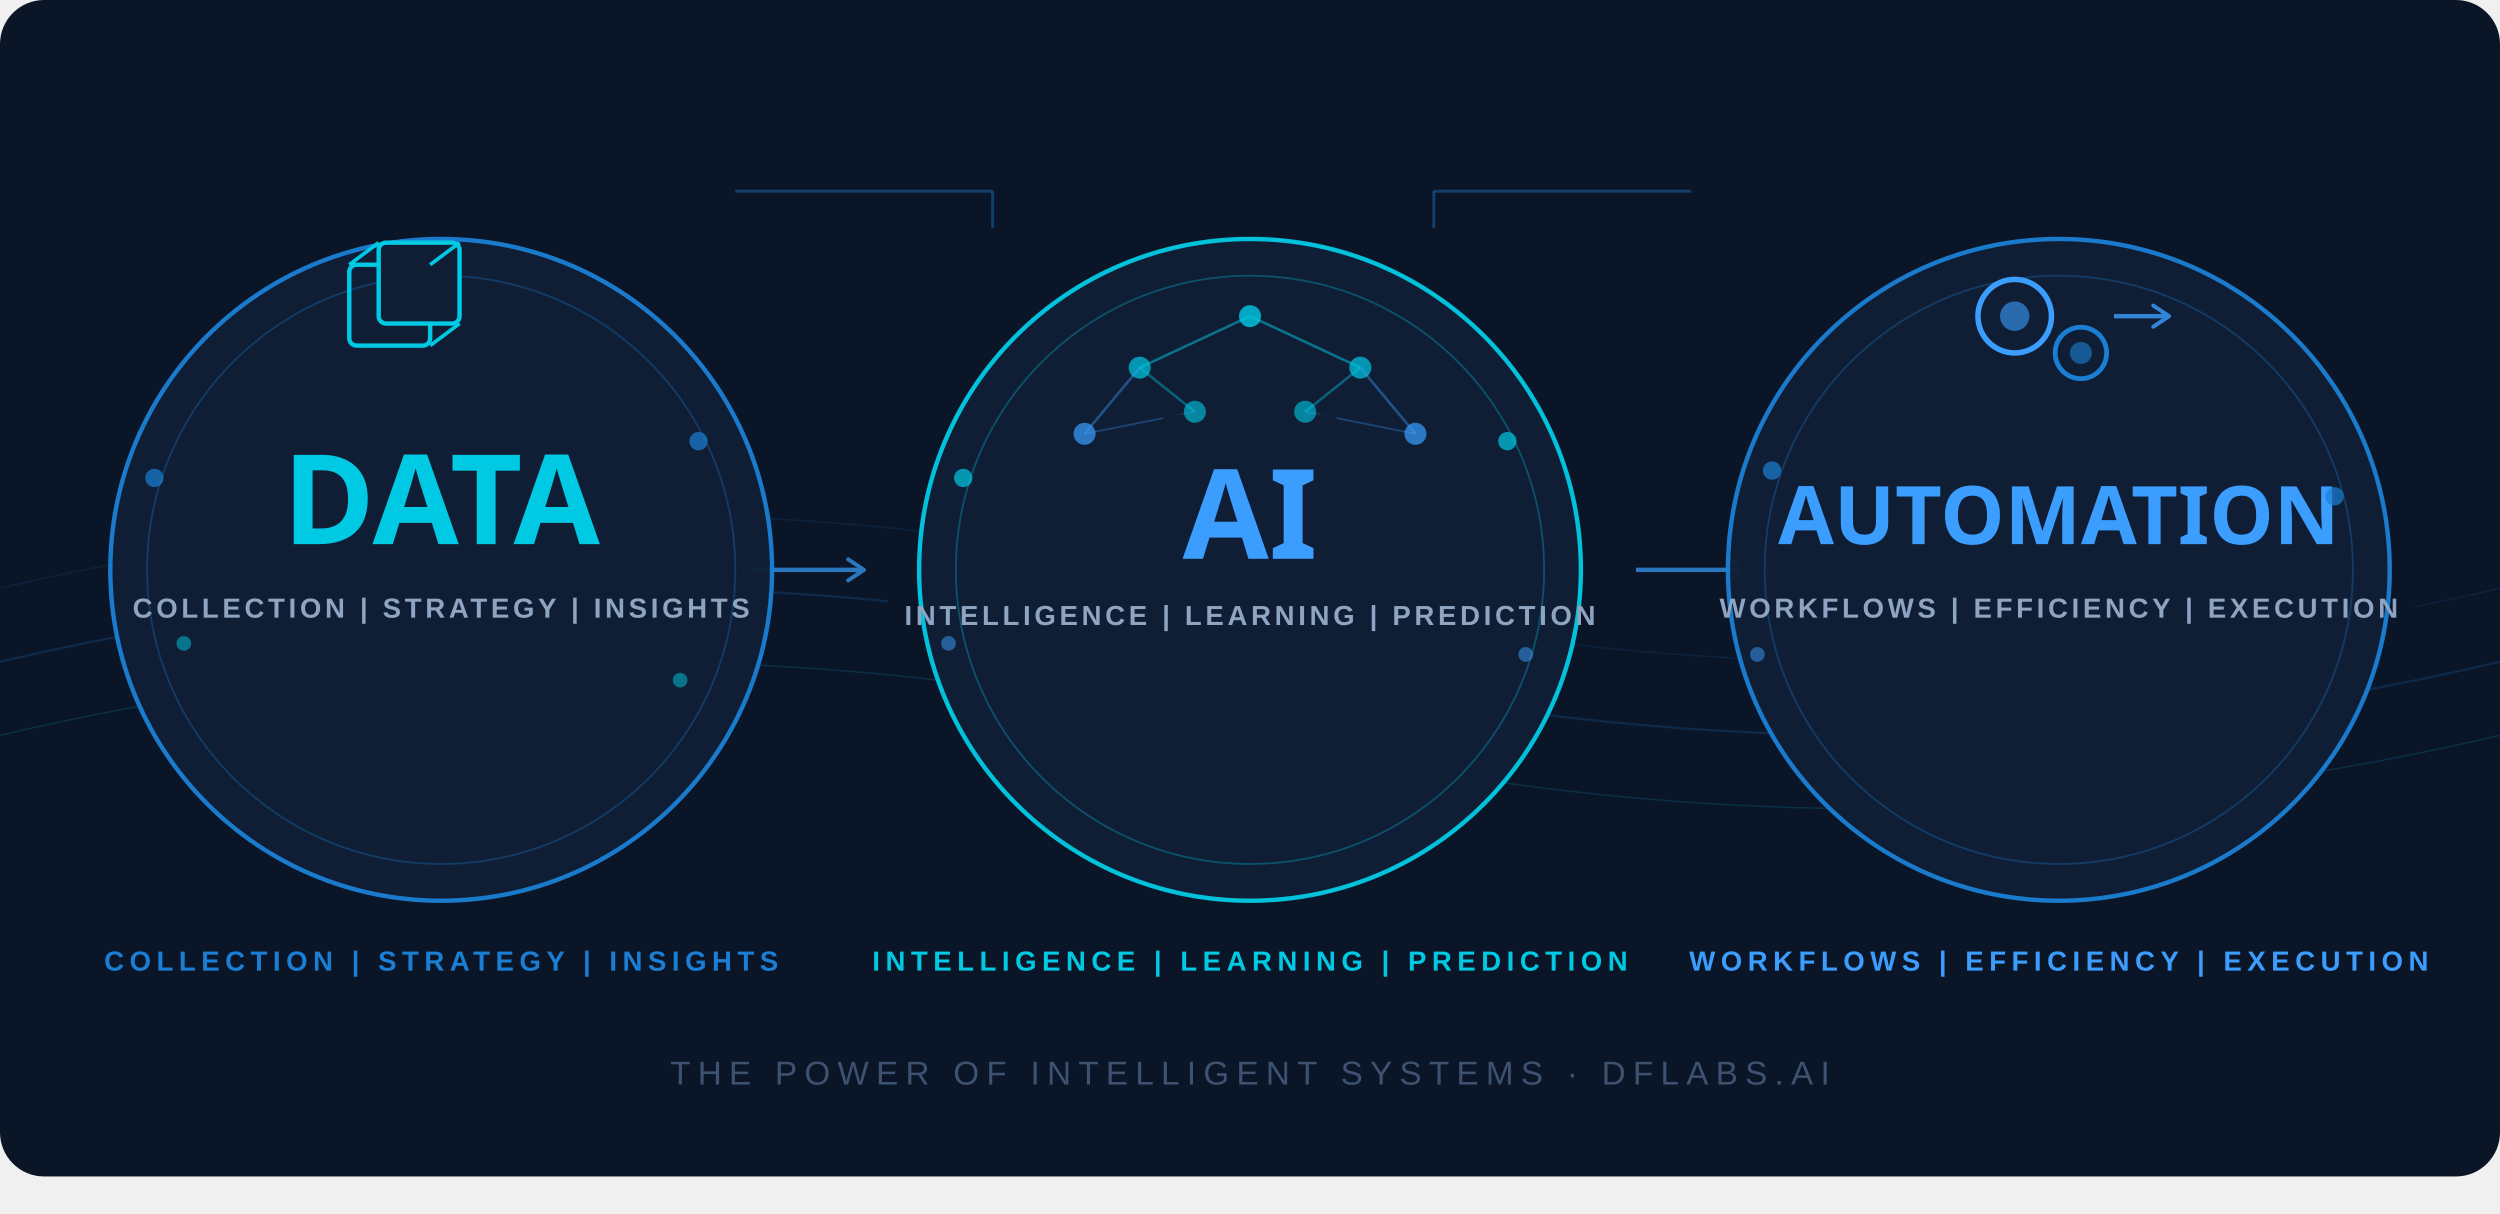
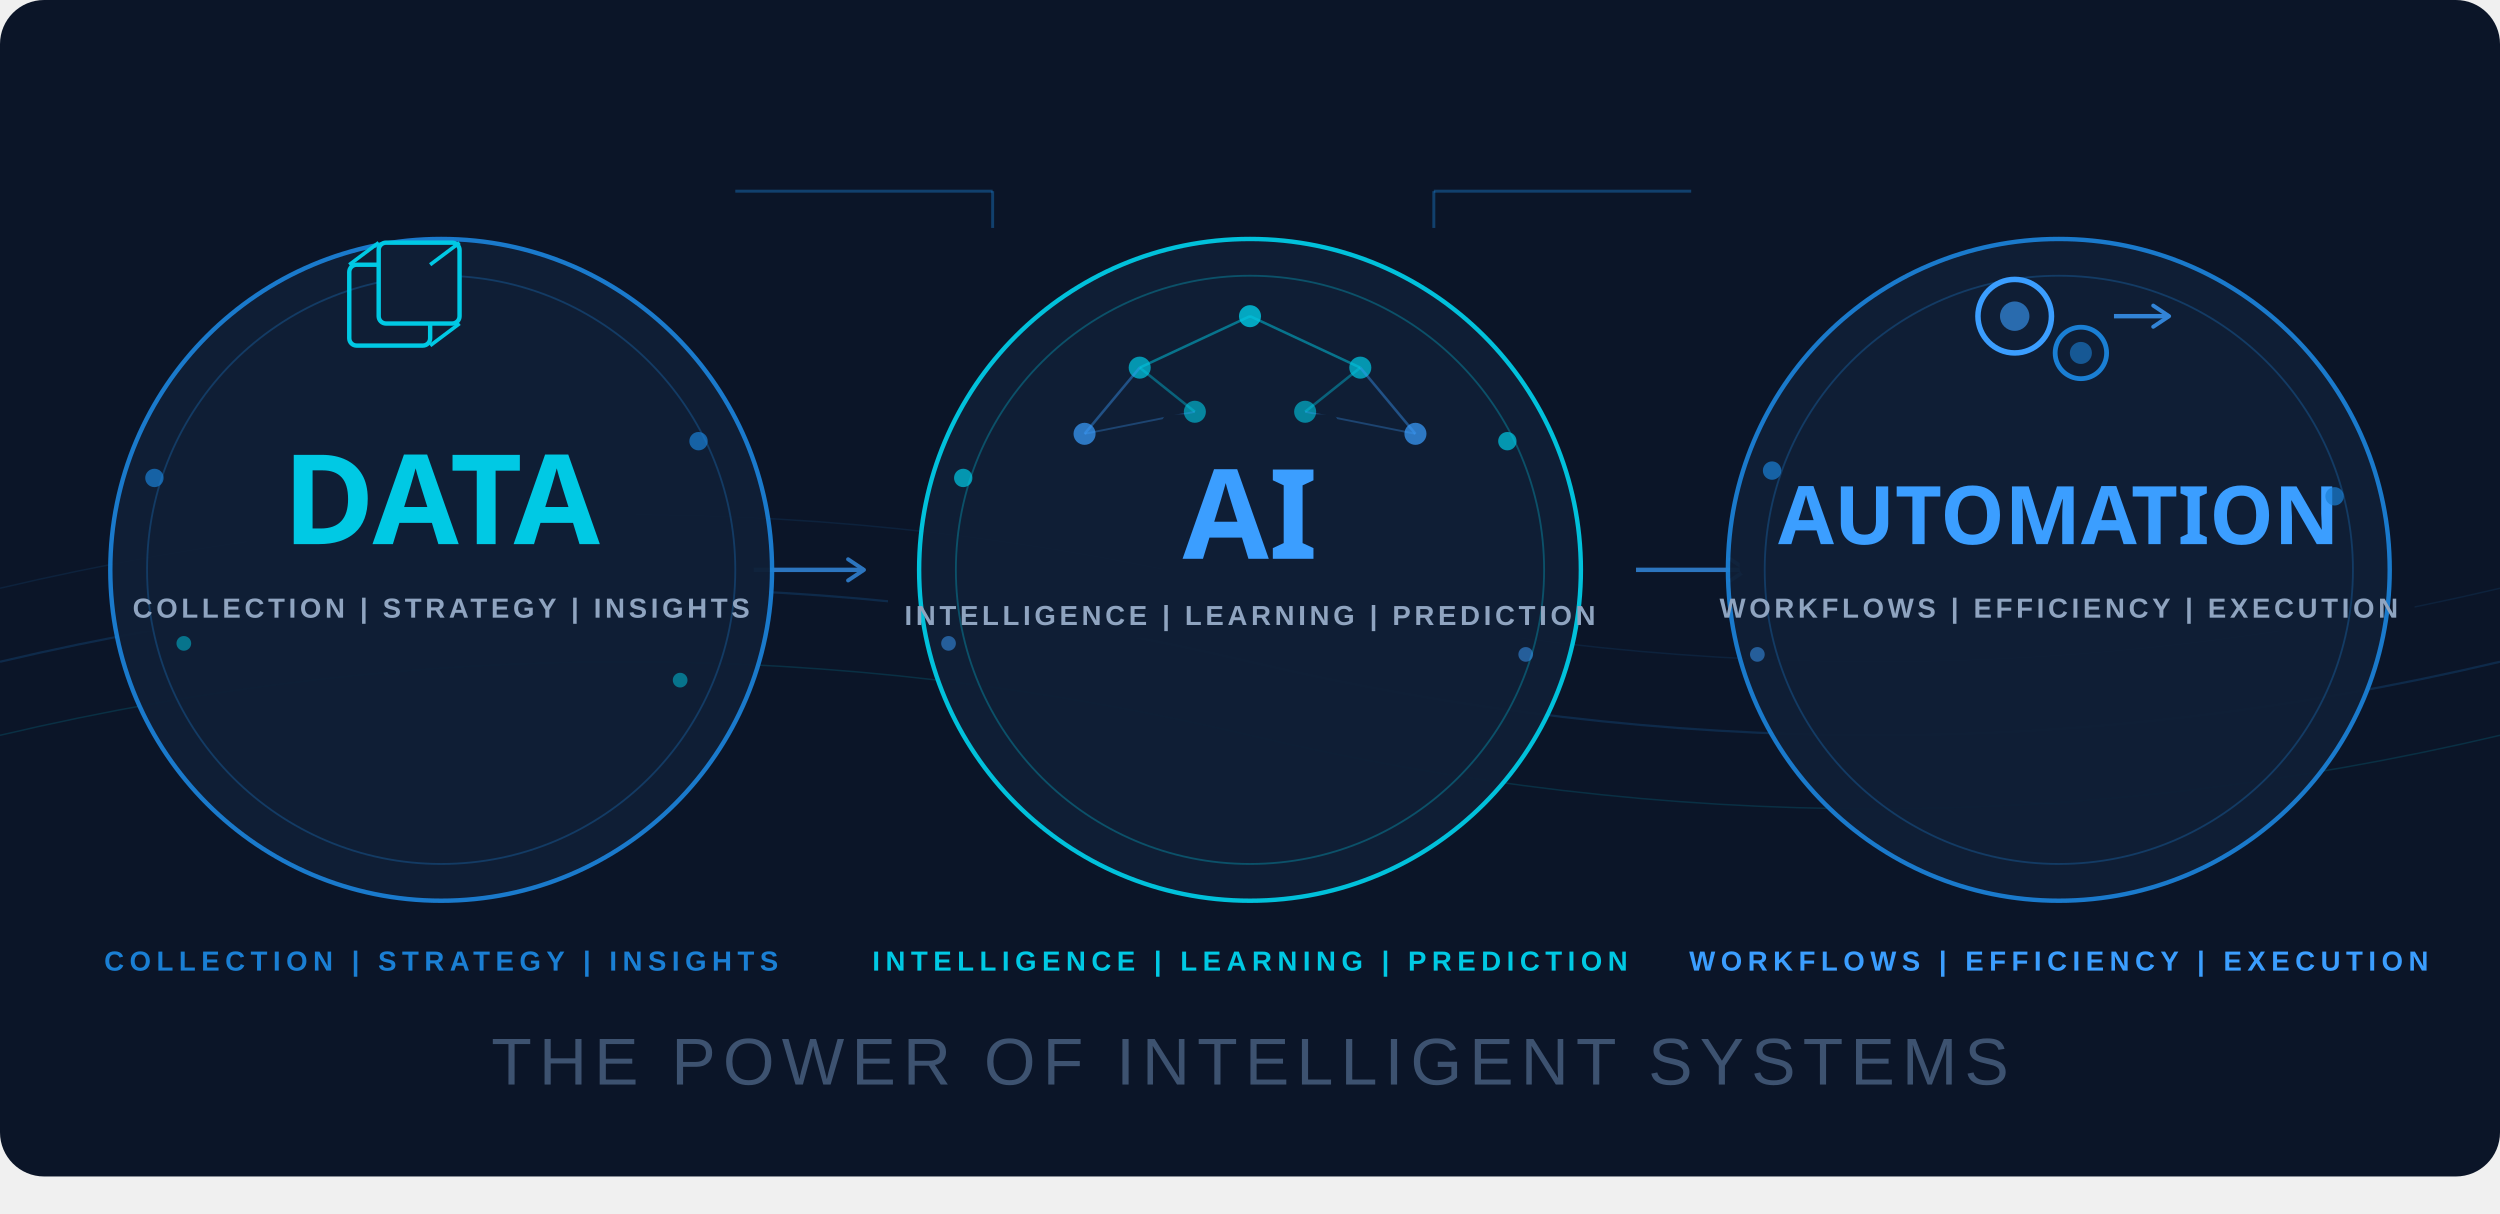
<svg xmlns="http://www.w3.org/2000/svg" width="100%" viewBox="0 0 680 330">
  <defs>
    <marker id="arrow" viewBox="0 0 10 10" refX="8" refY="5" markerWidth="6" markerHeight="6" orient="auto-start-reverse">
      <path d="M2 1L8 5L2 9" fill="none" stroke="context-stroke" stroke-width="1.5" stroke-linecap="round" stroke-linejoin="round" />
    </marker>
    <mask id="imagine-text-gaps-jwpvow" maskUnits="userSpaceOnUse">
      <rect x="0" y="0" width="680" height="330" fill="white" />
      <rect x="67.113" y="108.694" width="105.854" height="51.695" fill="black" rx="2" />
      <rect x="31.585" y="159.389" width="176.829" height="12.189" fill="black" rx="2" />
      <rect x="316.163" y="112.694" width="47.675" height="51.695" fill="black" rx="2" />
      <rect x="241.532" y="161.389" width="196.936" height="12.189" fill="black" rx="2" />
      <rect x="473.205" y="121.916" width="173.59" height="34.695" fill="black" rx="2" />
      <rect x="463.229" y="159.389" width="193.542" height="12.189" fill="black" rx="2" />
      <rect x="23.587" y="255.389" width="192.826" height="12.189" fill="black" rx="2" />
      <rect x="232.534" y="255.389" width="214.933" height="12.189" fill="black" rx="2" />
      <rect x="454.729" y="255.389" width="210.542" height="12.189" fill="black" rx="2" />
      <rect x="177.364" y="284.972" width="325.272" height="13.917" fill="black" rx="2" />
    </mask>
  </defs>
  <rect width="680" height="320" fill="#0b1528" rx="12" style="fill:rgb(11, 21, 40);stroke:none;color:rgb(0, 0, 0);stroke-width:1px;stroke-linecap:butt;stroke-linejoin:miter;opacity:1;font-family:&quot;Anthropic Sans&quot;, -apple-system, &quot;system-ui&quot;, &quot;Segoe UI&quot;, sans-serif;font-size:16px;font-weight:400;text-anchor:start;dominant-baseline:auto" />
  <path d="M0,180 Q170,140 340,180 Q510,220 680,180" fill="none" stroke="#1a7fd4" stroke-width="0.6" opacity="0.2" mask="url(#imagine-text-gaps-jwpvow)" style="fill:none;stroke:rgb(26, 127, 212);color:rgb(0, 0, 0);stroke-width:0.6px;stroke-linecap:butt;stroke-linejoin:miter;opacity:0.2;font-family:&quot;Anthropic Sans&quot;, -apple-system, &quot;system-ui&quot;, &quot;Segoe UI&quot;, sans-serif;font-size:16px;font-weight:400;text-anchor:start;dominant-baseline:auto" />
  <path d="M0,200 Q170,160 340,200 Q510,240 680,200" fill="none" stroke="#00c9e4" stroke-width="0.4" opacity="0.15" style="fill:none;stroke:rgb(0, 201, 228);color:rgb(0, 0, 0);stroke-width:0.4px;stroke-linecap:butt;stroke-linejoin:miter;opacity:0.15;font-family:&quot;Anthropic Sans&quot;, -apple-system, &quot;system-ui&quot;, &quot;Segoe UI&quot;, sans-serif;font-size:16px;font-weight:400;text-anchor:start;dominant-baseline:auto" />
  <path d="M0,160 Q170,120 340,160 Q510,200 680,160" fill="none" stroke="#1a7fd4" stroke-width="0.4" opacity="0.12" mask="url(#imagine-text-gaps-jwpvow)" style="fill:none;stroke:rgb(26, 127, 212);color:rgb(0, 0, 0);stroke-width:0.4px;stroke-linecap:butt;stroke-linejoin:miter;opacity:0.12;font-family:&quot;Anthropic Sans&quot;, -apple-system, &quot;system-ui&quot;, &quot;Segoe UI&quot;, sans-serif;font-size:16px;font-weight:400;text-anchor:start;dominant-baseline:auto" />
  <line x1="200" y1="52" x2="270" y2="52" stroke="#1a7fd4" stroke-width="0.8" opacity="0.4" style="fill:rgb(0, 0, 0);stroke:rgb(26, 127, 212);color:rgb(0, 0, 0);stroke-width:0.8px;stroke-linecap:butt;stroke-linejoin:miter;opacity:0.4;font-family:&quot;Anthropic Sans&quot;, -apple-system, &quot;system-ui&quot;, &quot;Segoe UI&quot;, sans-serif;font-size:16px;font-weight:400;text-anchor:start;dominant-baseline:auto" />
  <line x1="270" y1="52" x2="270" y2="62" stroke="#1a7fd4" stroke-width="0.8" opacity="0.4" style="fill:rgb(0, 0, 0);stroke:rgb(26, 127, 212);color:rgb(0, 0, 0);stroke-width:0.8px;stroke-linecap:butt;stroke-linejoin:miter;opacity:0.4;font-family:&quot;Anthropic Sans&quot;, -apple-system, &quot;system-ui&quot;, &quot;Segoe UI&quot;, sans-serif;font-size:16px;font-weight:400;text-anchor:start;dominant-baseline:auto" />
  <line x1="390" y1="52" x2="460" y2="52" stroke="#1a7fd4" stroke-width="0.8" opacity="0.4" style="fill:rgb(0, 0, 0);stroke:rgb(26, 127, 212);color:rgb(0, 0, 0);stroke-width:0.8px;stroke-linecap:butt;stroke-linejoin:miter;opacity:0.4;font-family:&quot;Anthropic Sans&quot;, -apple-system, &quot;system-ui&quot;, &quot;Segoe UI&quot;, sans-serif;font-size:16px;font-weight:400;text-anchor:start;dominant-baseline:auto" />
  <line x1="390" y1="52" x2="390" y2="62" stroke="#1a7fd4" stroke-width="0.8" opacity="0.4" style="fill:rgb(0, 0, 0);stroke:rgb(26, 127, 212);color:rgb(0, 0, 0);stroke-width:0.8px;stroke-linecap:butt;stroke-linejoin:miter;opacity:0.4;font-family:&quot;Anthropic Sans&quot;, -apple-system, &quot;system-ui&quot;, &quot;Segoe UI&quot;, sans-serif;font-size:16px;font-weight:400;text-anchor:start;dominant-baseline:auto" />
  <line x1="205" y1="155" x2="235" y2="155" stroke="#3b9eff" stroke-width="1.2" marker-end="url(#arrow)" opacity="0.7" style="fill:rgb(0, 0, 0);stroke:rgb(59, 158, 255);color:rgb(0, 0, 0);stroke-width:1.2px;stroke-linecap:butt;stroke-linejoin:miter;opacity:0.7;font-family:&quot;Anthropic Sans&quot;, -apple-system, &quot;system-ui&quot;, &quot;Segoe UI&quot;, sans-serif;font-size:16px;font-weight:400;text-anchor:start;dominant-baseline:auto" />
  <line x1="445" y1="155" x2="475" y2="155" stroke="#3b9eff" stroke-width="1.2" marker-end="url(#arrow)" opacity="0.7" mask="url(#imagine-text-gaps-jwpvow)" style="fill:rgb(0, 0, 0);stroke:rgb(59, 158, 255);color:rgb(0, 0, 0);stroke-width:1.2px;stroke-linecap:butt;stroke-linejoin:miter;opacity:0.7;font-family:&quot;Anthropic Sans&quot;, -apple-system, &quot;system-ui&quot;, &quot;Segoe UI&quot;, sans-serif;font-size:16px;font-weight:400;text-anchor:start;dominant-baseline:auto" />
  <circle cx="120" cy="155" r="90" fill="#0f1e35" stroke="#1a7fd4" stroke-width="1.2" opacity="0.95" style="fill:rgb(15, 30, 53);stroke:rgb(26, 127, 212);color:rgb(0, 0, 0);stroke-width:1.2px;stroke-linecap:butt;stroke-linejoin:miter;opacity:0.95;font-family:&quot;Anthropic Sans&quot;, -apple-system, &quot;system-ui&quot;, &quot;Segoe UI&quot;, sans-serif;font-size:16px;font-weight:400;text-anchor:start;dominant-baseline:auto" />
  <circle cx="120" cy="155" r="80" fill="none" stroke="#1a7fd4" stroke-width="0.5" opacity="0.3" style="fill:none;stroke:rgb(26, 127, 212);color:rgb(0, 0, 0);stroke-width:0.5px;stroke-linecap:butt;stroke-linejoin:miter;opacity:0.3;font-family:&quot;Anthropic Sans&quot;, -apple-system, &quot;system-ui&quot;, &quot;Segoe UI&quot;, sans-serif;font-size:16px;font-weight:400;text-anchor:start;dominant-baseline:auto" />
  <rect x="95" y="72" width="22" height="22" fill="none" stroke="#00c9e4" stroke-width="1.2" rx="2" style="fill:none;stroke:rgb(0, 201, 228);color:rgb(0, 0, 0);stroke-width:1.2px;stroke-linecap:butt;stroke-linejoin:miter;opacity:1;font-family:&quot;Anthropic Sans&quot;, -apple-system, &quot;system-ui&quot;, &quot;Segoe UI&quot;, sans-serif;font-size:16px;font-weight:400;text-anchor:start;dominant-baseline:auto" />
  <rect x="103" y="66" width="22" height="22" fill="#0f1e35" stroke="#00c9e4" stroke-width="1.2" rx="2" style="fill:rgb(15, 30, 53);stroke:rgb(0, 201, 228);color:rgb(0, 0, 0);stroke-width:1.2px;stroke-linecap:butt;stroke-linejoin:miter;opacity:1;font-family:&quot;Anthropic Sans&quot;, -apple-system, &quot;system-ui&quot;, &quot;Segoe UI&quot;, sans-serif;font-size:16px;font-weight:400;text-anchor:start;dominant-baseline:auto" />
  <line x1="95" y1="72" x2="103" y2="66" stroke="#00c9e4" stroke-width="1" style="fill:rgb(0, 0, 0);stroke:rgb(0, 201, 228);color:rgb(0, 0, 0);stroke-width:1px;stroke-linecap:butt;stroke-linejoin:miter;opacity:1;font-family:&quot;Anthropic Sans&quot;, -apple-system, &quot;system-ui&quot;, &quot;Segoe UI&quot;, sans-serif;font-size:16px;font-weight:400;text-anchor:start;dominant-baseline:auto" />
  <line x1="117" y1="72" x2="125" y2="66" stroke="#00c9e4" stroke-width="1" style="fill:rgb(0, 0, 0);stroke:rgb(0, 201, 228);color:rgb(0, 0, 0);stroke-width:1px;stroke-linecap:butt;stroke-linejoin:miter;opacity:1;font-family:&quot;Anthropic Sans&quot;, -apple-system, &quot;system-ui&quot;, &quot;Segoe UI&quot;, sans-serif;font-size:16px;font-weight:400;text-anchor:start;dominant-baseline:auto" />
  <line x1="117" y1="94" x2="125" y2="88" stroke="#00c9e4" stroke-width="1" style="fill:rgb(0, 0, 0);stroke:rgb(0, 201, 228);color:rgb(0, 0, 0);stroke-width:1px;stroke-linecap:butt;stroke-linejoin:miter;opacity:1;font-family:&quot;Anthropic Sans&quot;, -apple-system, &quot;system-ui&quot;, &quot;Segoe UI&quot;, sans-serif;font-size:16px;font-weight:400;text-anchor:start;dominant-baseline:auto" />
  <text x="120" y="148" text-anchor="middle" font-family="Arial Black, sans-serif" font-size="34" font-weight="900" fill="#00c9e4" style="fill:rgb(0, 201, 228);stroke:none;color:rgb(0, 0, 0);stroke-width:1px;stroke-linecap:butt;stroke-linejoin:miter;opacity:1;font-family:&quot;Arial Black&quot;, sans-serif;font-size:34px;font-weight:900;text-anchor:middle;dominant-baseline:auto">DATA</text>
  <text x="120" y="168" text-anchor="middle" font-family="Arial, sans-serif" font-size="7.5" font-weight="700" fill="#8fa4c0" letter-spacing="1" style="fill:rgb(143, 164, 192);stroke:none;color:rgb(0, 0, 0);stroke-width:1px;stroke-linecap:butt;stroke-linejoin:miter;opacity:1;font-family:Arial, sans-serif;font-size:7.5px;font-weight:700;text-anchor:middle;dominant-baseline:auto">COLLECTION | STRATEGY | INSIGHTS</text>
  <circle cx="42" cy="130" r="2.5" fill="#1a7fd4" opacity="0.7" style="fill:rgb(26, 127, 212);stroke:none;color:rgb(0, 0, 0);stroke-width:1px;stroke-linecap:butt;stroke-linejoin:miter;opacity:0.7;font-family:&quot;Anthropic Sans&quot;, -apple-system, &quot;system-ui&quot;, &quot;Segoe UI&quot;, sans-serif;font-size:16px;font-weight:400;text-anchor:start;dominant-baseline:auto" />
  <circle cx="50" cy="175" r="2" fill="#00c9e4" opacity="0.5" style="fill:rgb(0, 201, 228);stroke:none;color:rgb(0, 0, 0);stroke-width:1px;stroke-linecap:butt;stroke-linejoin:miter;opacity:0.5;font-family:&quot;Anthropic Sans&quot;, -apple-system, &quot;system-ui&quot;, &quot;Segoe UI&quot;, sans-serif;font-size:16px;font-weight:400;text-anchor:start;dominant-baseline:auto" />
  <circle cx="190" cy="120" r="2.5" fill="#1a7fd4" opacity="0.7" style="fill:rgb(26, 127, 212);stroke:none;color:rgb(0, 0, 0);stroke-width:1px;stroke-linecap:butt;stroke-linejoin:miter;opacity:0.7;font-family:&quot;Anthropic Sans&quot;, -apple-system, &quot;system-ui&quot;, &quot;Segoe UI&quot;, sans-serif;font-size:16px;font-weight:400;text-anchor:start;dominant-baseline:auto" />
  <circle cx="185" cy="185" r="2" fill="#00c9e4" opacity="0.5" style="fill:rgb(0, 201, 228);stroke:none;color:rgb(0, 0, 0);stroke-width:1px;stroke-linecap:butt;stroke-linejoin:miter;opacity:0.5;font-family:&quot;Anthropic Sans&quot;, -apple-system, &quot;system-ui&quot;, &quot;Segoe UI&quot;, sans-serif;font-size:16px;font-weight:400;text-anchor:start;dominant-baseline:auto" />
  <circle cx="340" cy="155" r="90" fill="#0f1e35" stroke="#00c9e4" stroke-width="1.2" opacity="0.95" style="fill:rgb(15, 30, 53);stroke:rgb(0, 201, 228);color:rgb(0, 0, 0);stroke-width:1.2px;stroke-linecap:butt;stroke-linejoin:miter;opacity:0.95;font-family:&quot;Anthropic Sans&quot;, -apple-system, &quot;system-ui&quot;, &quot;Segoe UI&quot;, sans-serif;font-size:16px;font-weight:400;text-anchor:start;dominant-baseline:auto" />
  <circle cx="340" cy="155" r="80" fill="none" stroke="#00c9e4" stroke-width="0.5" opacity="0.3" style="fill:none;stroke:rgb(0, 201, 228);color:rgb(0, 0, 0);stroke-width:0.5px;stroke-linecap:butt;stroke-linejoin:miter;opacity:0.3;font-family:&quot;Anthropic Sans&quot;, -apple-system, &quot;system-ui&quot;, &quot;Segoe UI&quot;, sans-serif;font-size:16px;font-weight:400;text-anchor:start;dominant-baseline:auto" />
  <circle cx="340" cy="86" r="3" fill="#00c9e4" opacity="0.8" style="fill:rgb(0, 201, 228);stroke:none;color:rgb(0, 0, 0);stroke-width:1px;stroke-linecap:butt;stroke-linejoin:miter;opacity:0.8;font-family:&quot;Anthropic Sans&quot;, -apple-system, &quot;system-ui&quot;, &quot;Segoe UI&quot;, sans-serif;font-size:16px;font-weight:400;text-anchor:start;dominant-baseline:auto" />
  <circle cx="310" cy="100" r="3" fill="#00c9e4" opacity="0.7" style="fill:rgb(0, 201, 228);stroke:none;color:rgb(0, 0, 0);stroke-width:1px;stroke-linecap:butt;stroke-linejoin:miter;opacity:0.7;font-family:&quot;Anthropic Sans&quot;, -apple-system, &quot;system-ui&quot;, &quot;Segoe UI&quot;, sans-serif;font-size:16px;font-weight:400;text-anchor:start;dominant-baseline:auto" />
  <circle cx="370" cy="100" r="3" fill="#00c9e4" opacity="0.7" style="fill:rgb(0, 201, 228);stroke:none;color:rgb(0, 0, 0);stroke-width:1px;stroke-linecap:butt;stroke-linejoin:miter;opacity:0.7;font-family:&quot;Anthropic Sans&quot;, -apple-system, &quot;system-ui&quot;, &quot;Segoe UI&quot;, sans-serif;font-size:16px;font-weight:400;text-anchor:start;dominant-baseline:auto" />
  <circle cx="295" cy="118" r="3" fill="#3b9eff" opacity="0.7" style="fill:rgb(59, 158, 255);stroke:none;color:rgb(0, 0, 0);stroke-width:1px;stroke-linecap:butt;stroke-linejoin:miter;opacity:0.7;font-family:&quot;Anthropic Sans&quot;, -apple-system, &quot;system-ui&quot;, &quot;Segoe UI&quot;, sans-serif;font-size:16px;font-weight:400;text-anchor:start;dominant-baseline:auto" />
  <circle cx="385" cy="118" r="3" fill="#3b9eff" opacity="0.7" style="fill:rgb(59, 158, 255);stroke:none;color:rgb(0, 0, 0);stroke-width:1px;stroke-linecap:butt;stroke-linejoin:miter;opacity:0.7;font-family:&quot;Anthropic Sans&quot;, -apple-system, &quot;system-ui&quot;, &quot;Segoe UI&quot;, sans-serif;font-size:16px;font-weight:400;text-anchor:start;dominant-baseline:auto" />
  <circle cx="325" cy="112" r="3" fill="#00c9e4" opacity="0.6" style="fill:rgb(0, 201, 228);stroke:none;color:rgb(0, 0, 0);stroke-width:1px;stroke-linecap:butt;stroke-linejoin:miter;opacity:0.6;font-family:&quot;Anthropic Sans&quot;, -apple-system, &quot;system-ui&quot;, &quot;Segoe UI&quot;, sans-serif;font-size:16px;font-weight:400;text-anchor:start;dominant-baseline:auto" />
  <circle cx="355" cy="112" r="3" fill="#00c9e4" opacity="0.6" style="fill:rgb(0, 201, 228);stroke:none;color:rgb(0, 0, 0);stroke-width:1px;stroke-linecap:butt;stroke-linejoin:miter;opacity:0.6;font-family:&quot;Anthropic Sans&quot;, -apple-system, &quot;system-ui&quot;, &quot;Segoe UI&quot;, sans-serif;font-size:16px;font-weight:400;text-anchor:start;dominant-baseline:auto" />
  <line x1="340" y1="86" x2="310" y2="100" stroke="#00c9e4" stroke-width="0.7" opacity="0.5" style="fill:rgb(0, 0, 0);stroke:rgb(0, 201, 228);color:rgb(0, 0, 0);stroke-width:0.7px;stroke-linecap:butt;stroke-linejoin:miter;opacity:0.5;font-family:&quot;Anthropic Sans&quot;, -apple-system, &quot;system-ui&quot;, &quot;Segoe UI&quot;, sans-serif;font-size:16px;font-weight:400;text-anchor:start;dominant-baseline:auto" />
  <line x1="340" y1="86" x2="370" y2="100" stroke="#00c9e4" stroke-width="0.7" opacity="0.5" style="fill:rgb(0, 0, 0);stroke:rgb(0, 201, 228);color:rgb(0, 0, 0);stroke-width:0.7px;stroke-linecap:butt;stroke-linejoin:miter;opacity:0.5;font-family:&quot;Anthropic Sans&quot;, -apple-system, &quot;system-ui&quot;, &quot;Segoe UI&quot;, sans-serif;font-size:16px;font-weight:400;text-anchor:start;dominant-baseline:auto" />
  <line x1="310" y1="100" x2="295" y2="118" stroke="#3b9eff" stroke-width="0.7" opacity="0.4" style="fill:rgb(0, 0, 0);stroke:rgb(59, 158, 255);color:rgb(0, 0, 0);stroke-width:0.7px;stroke-linecap:butt;stroke-linejoin:miter;opacity:0.4;font-family:&quot;Anthropic Sans&quot;, -apple-system, &quot;system-ui&quot;, &quot;Segoe UI&quot;, sans-serif;font-size:16px;font-weight:400;text-anchor:start;dominant-baseline:auto" />
  <line x1="310" y1="100" x2="325" y2="112" stroke="#00c9e4" stroke-width="0.7" opacity="0.4" style="fill:rgb(0, 0, 0);stroke:rgb(0, 201, 228);color:rgb(0, 0, 0);stroke-width:0.7px;stroke-linecap:butt;stroke-linejoin:miter;opacity:0.4;font-family:&quot;Anthropic Sans&quot;, -apple-system, &quot;system-ui&quot;, &quot;Segoe UI&quot;, sans-serif;font-size:16px;font-weight:400;text-anchor:start;dominant-baseline:auto" />
  <line x1="370" y1="100" x2="385" y2="118" stroke="#3b9eff" stroke-width="0.7" opacity="0.4" style="fill:rgb(0, 0, 0);stroke:rgb(59, 158, 255);color:rgb(0, 0, 0);stroke-width:0.7px;stroke-linecap:butt;stroke-linejoin:miter;opacity:0.4;font-family:&quot;Anthropic Sans&quot;, -apple-system, &quot;system-ui&quot;, &quot;Segoe UI&quot;, sans-serif;font-size:16px;font-weight:400;text-anchor:start;dominant-baseline:auto" />
  <line x1="370" y1="100" x2="355" y2="112" stroke="#00c9e4" stroke-width="0.7" opacity="0.4" style="fill:rgb(0, 0, 0);stroke:rgb(0, 201, 228);color:rgb(0, 0, 0);stroke-width:0.7px;stroke-linecap:butt;stroke-linejoin:miter;opacity:0.4;font-family:&quot;Anthropic Sans&quot;, -apple-system, &quot;system-ui&quot;, &quot;Segoe UI&quot;, sans-serif;font-size:16px;font-weight:400;text-anchor:start;dominant-baseline:auto" />
  <line x1="295" y1="118" x2="325" y2="112" stroke="#3b9eff" stroke-width="0.5" opacity="0.3" mask="url(#imagine-text-gaps-jwpvow)" style="fill:rgb(0, 0, 0);stroke:rgb(59, 158, 255);color:rgb(0, 0, 0);stroke-width:0.5px;stroke-linecap:butt;stroke-linejoin:miter;opacity:0.3;font-family:&quot;Anthropic Sans&quot;, -apple-system, &quot;system-ui&quot;, &quot;Segoe UI&quot;, sans-serif;font-size:16px;font-weight:400;text-anchor:start;dominant-baseline:auto" />
  <line x1="385" y1="118" x2="355" y2="112" stroke="#3b9eff" stroke-width="0.5" opacity="0.3" mask="url(#imagine-text-gaps-jwpvow)" style="fill:rgb(0, 0, 0);stroke:rgb(59, 158, 255);color:rgb(0, 0, 0);stroke-width:0.5px;stroke-linecap:butt;stroke-linejoin:miter;opacity:0.3;font-family:&quot;Anthropic Sans&quot;, -apple-system, &quot;system-ui&quot;, &quot;Segoe UI&quot;, sans-serif;font-size:16px;font-weight:400;text-anchor:start;dominant-baseline:auto" />
  <text x="340" y="152" text-anchor="middle" font-family="Arial Black, sans-serif" font-size="34" font-weight="900" fill="#3b9eff" style="fill:rgb(59, 158, 255);stroke:none;color:rgb(0, 0, 0);stroke-width:1px;stroke-linecap:butt;stroke-linejoin:miter;opacity:1;font-family:&quot;Arial Black&quot;, sans-serif;font-size:34px;font-weight:900;text-anchor:middle;dominant-baseline:auto">AI</text>
  <text x="340" y="170" text-anchor="middle" font-family="Arial, sans-serif" font-size="7.5" font-weight="700" fill="#8fa4c0" letter-spacing="1" style="fill:rgb(143, 164, 192);stroke:none;color:rgb(0, 0, 0);stroke-width:1px;stroke-linecap:butt;stroke-linejoin:miter;opacity:1;font-family:Arial, sans-serif;font-size:7.5px;font-weight:700;text-anchor:middle;dominant-baseline:auto">INTELLIGENCE | LEARNING | PREDICTION</text>
  <circle cx="262" cy="130" r="2.5" fill="#00c9e4" opacity="0.7" style="fill:rgb(0, 201, 228);stroke:none;color:rgb(0, 0, 0);stroke-width:1px;stroke-linecap:butt;stroke-linejoin:miter;opacity:0.7;font-family:&quot;Anthropic Sans&quot;, -apple-system, &quot;system-ui&quot;, &quot;Segoe UI&quot;, sans-serif;font-size:16px;font-weight:400;text-anchor:start;dominant-baseline:auto" />
  <circle cx="258" cy="175" r="2" fill="#3b9eff" opacity="0.5" style="fill:rgb(59, 158, 255);stroke:none;color:rgb(0, 0, 0);stroke-width:1px;stroke-linecap:butt;stroke-linejoin:miter;opacity:0.5;font-family:&quot;Anthropic Sans&quot;, -apple-system, &quot;system-ui&quot;, &quot;Segoe UI&quot;, sans-serif;font-size:16px;font-weight:400;text-anchor:start;dominant-baseline:auto" />
  <circle cx="410" cy="120" r="2.5" fill="#00c9e4" opacity="0.7" style="fill:rgb(0, 201, 228);stroke:none;color:rgb(0, 0, 0);stroke-width:1px;stroke-linecap:butt;stroke-linejoin:miter;opacity:0.7;font-family:&quot;Anthropic Sans&quot;, -apple-system, &quot;system-ui&quot;, &quot;Segoe UI&quot;, sans-serif;font-size:16px;font-weight:400;text-anchor:start;dominant-baseline:auto" />
  <circle cx="415" cy="178" r="2" fill="#3b9eff" opacity="0.5" style="fill:rgb(59, 158, 255);stroke:none;color:rgb(0, 0, 0);stroke-width:1px;stroke-linecap:butt;stroke-linejoin:miter;opacity:0.5;font-family:&quot;Anthropic Sans&quot;, -apple-system, &quot;system-ui&quot;, &quot;Segoe UI&quot;, sans-serif;font-size:16px;font-weight:400;text-anchor:start;dominant-baseline:auto" />
  <circle cx="560" cy="155" r="90" fill="#0f1e35" stroke="#1a7fd4" stroke-width="1.2" opacity="0.95" style="fill:rgb(15, 30, 53);stroke:rgb(26, 127, 212);color:rgb(0, 0, 0);stroke-width:1.2px;stroke-linecap:butt;stroke-linejoin:miter;opacity:0.95;font-family:&quot;Anthropic Sans&quot;, -apple-system, &quot;system-ui&quot;, &quot;Segoe UI&quot;, sans-serif;font-size:16px;font-weight:400;text-anchor:start;dominant-baseline:auto" />
  <circle cx="560" cy="155" r="80" fill="none" stroke="#1a7fd4" stroke-width="0.5" opacity="0.3" style="fill:none;stroke:rgb(26, 127, 212);color:rgb(0, 0, 0);stroke-width:0.5px;stroke-linecap:butt;stroke-linejoin:miter;opacity:0.3;font-family:&quot;Anthropic Sans&quot;, -apple-system, &quot;system-ui&quot;, &quot;Segoe UI&quot;, sans-serif;font-size:16px;font-weight:400;text-anchor:start;dominant-baseline:auto" />
  <circle cx="548" cy="86" r="10" fill="none" stroke="#3b9eff" stroke-width="1.5" style="fill:none;stroke:rgb(59, 158, 255);color:rgb(0, 0, 0);stroke-width:1.5px;stroke-linecap:butt;stroke-linejoin:miter;opacity:1;font-family:&quot;Anthropic Sans&quot;, -apple-system, &quot;system-ui&quot;, &quot;Segoe UI&quot;, sans-serif;font-size:16px;font-weight:400;text-anchor:start;dominant-baseline:auto" />
  <circle cx="548" cy="86" r="4" fill="#3b9eff" opacity="0.6" style="fill:rgb(59, 158, 255);stroke:none;color:rgb(0, 0, 0);stroke-width:1px;stroke-linecap:butt;stroke-linejoin:miter;opacity:0.6;font-family:&quot;Anthropic Sans&quot;, -apple-system, &quot;system-ui&quot;, &quot;Segoe UI&quot;, sans-serif;font-size:16px;font-weight:400;text-anchor:start;dominant-baseline:auto" />
  <circle cx="566" cy="96" r="7" fill="none" stroke="#1a7fd4" stroke-width="1.3" style="fill:none;stroke:rgb(26, 127, 212);color:rgb(0, 0, 0);stroke-width:1.3px;stroke-linecap:butt;stroke-linejoin:miter;opacity:1;font-family:&quot;Anthropic Sans&quot;, -apple-system, &quot;system-ui&quot;, &quot;Segoe UI&quot;, sans-serif;font-size:16px;font-weight:400;text-anchor:start;dominant-baseline:auto" />
  <circle cx="566" cy="96" r="3" fill="#1a7fd4" opacity="0.6" style="fill:rgb(26, 127, 212);stroke:none;color:rgb(0, 0, 0);stroke-width:1px;stroke-linecap:butt;stroke-linejoin:miter;opacity:0.6;font-family:&quot;Anthropic Sans&quot;, -apple-system, &quot;system-ui&quot;, &quot;Segoe UI&quot;, sans-serif;font-size:16px;font-weight:400;text-anchor:start;dominant-baseline:auto" />
  <line x1="575" y1="86" x2="590" y2="86" stroke="#3b9eff" stroke-width="1.2" marker-end="url(#arrow)" opacity="0.8" style="fill:rgb(0, 0, 0);stroke:rgb(59, 158, 255);color:rgb(0, 0, 0);stroke-width:1.2px;stroke-linecap:butt;stroke-linejoin:miter;opacity:0.8;font-family:&quot;Anthropic Sans&quot;, -apple-system, &quot;system-ui&quot;, &quot;Segoe UI&quot;, sans-serif;font-size:16px;font-weight:400;text-anchor:start;dominant-baseline:auto" />
  <text x="560" y="148" text-anchor="middle" font-family="Arial Black, sans-serif" font-size="22" font-weight="900" fill="#3b9eff" style="fill:rgb(59, 158, 255);stroke:none;color:rgb(0, 0, 0);stroke-width:1px;stroke-linecap:butt;stroke-linejoin:miter;opacity:1;font-family:&quot;Arial Black&quot;, sans-serif;font-size:22px;font-weight:900;text-anchor:middle;dominant-baseline:auto">AUTOMATION</text>
  <text x="560" y="168" text-anchor="middle" font-family="Arial, sans-serif" font-size="7.5" font-weight="700" fill="#8fa4c0" letter-spacing="1" style="fill:rgb(143, 164, 192);stroke:none;color:rgb(0, 0, 0);stroke-width:1px;stroke-linecap:butt;stroke-linejoin:miter;opacity:1;font-family:Arial, sans-serif;font-size:7.5px;font-weight:700;text-anchor:middle;dominant-baseline:auto">WORKFLOWS | EFFICIENCY | EXECUTION</text>
  <circle cx="482" cy="128" r="2.5" fill="#1a7fd4" opacity="0.7" style="fill:rgb(26, 127, 212);stroke:none;color:rgb(0, 0, 0);stroke-width:1px;stroke-linecap:butt;stroke-linejoin:miter;opacity:0.7;font-family:&quot;Anthropic Sans&quot;, -apple-system, &quot;system-ui&quot;, &quot;Segoe UI&quot;, sans-serif;font-size:16px;font-weight:400;text-anchor:start;dominant-baseline:auto" />
  <circle cx="478" cy="178" r="2" fill="#3b9eff" opacity="0.5" style="fill:rgb(59, 158, 255);stroke:none;color:rgb(0, 0, 0);stroke-width:1px;stroke-linecap:butt;stroke-linejoin:miter;opacity:0.5;font-family:&quot;Anthropic Sans&quot;, -apple-system, &quot;system-ui&quot;, &quot;Segoe UI&quot;, sans-serif;font-size:16px;font-weight:400;text-anchor:start;dominant-baseline:auto" />
  <circle cx="635" cy="135" r="2.5" fill="#1a7fd4" opacity="0.7" style="fill:rgb(26, 127, 212);stroke:none;color:rgb(0, 0, 0);stroke-width:1px;stroke-linecap:butt;stroke-linejoin:miter;opacity:0.7;font-family:&quot;Anthropic Sans&quot;, -apple-system, &quot;system-ui&quot;, &quot;Segoe UI&quot;, sans-serif;font-size:16px;font-weight:400;text-anchor:start;dominant-baseline:auto" />
  <text x="120" y="264" text-anchor="middle" font-family="Arial, sans-serif" font-size="7.5" font-weight="700" fill="#1a7fd4" letter-spacing="1.5" style="fill:rgb(26, 127, 212);stroke:none;color:rgb(0, 0, 0);stroke-width:1px;stroke-linecap:butt;stroke-linejoin:miter;opacity:1;font-family:Arial, sans-serif;font-size:7.5px;font-weight:700;text-anchor:middle;dominant-baseline:auto">COLLECTION | STRATEGY | INSIGHTS</text>
  <text x="340" y="264" text-anchor="middle" font-family="Arial, sans-serif" font-size="7.5" font-weight="700" fill="#00c9e4" letter-spacing="1.5" style="fill:rgb(0, 201, 228);stroke:none;color:rgb(0, 0, 0);stroke-width:1px;stroke-linecap:butt;stroke-linejoin:miter;opacity:1;font-family:Arial, sans-serif;font-size:7.5px;font-weight:700;text-anchor:middle;dominant-baseline:auto">INTELLIGENCE | LEARNING | PREDICTION</text>
  <text x="560" y="264" text-anchor="middle" font-family="Arial, sans-serif" font-size="7.5" font-weight="700" fill="#3b9eff" letter-spacing="1.5" style="fill:rgb(59, 158, 255);stroke:none;color:rgb(0, 0, 0);stroke-width:1px;stroke-linecap:butt;stroke-linejoin:miter;opacity:1;font-family:Arial, sans-serif;font-size:7.5px;font-weight:700;text-anchor:middle;dominant-baseline:auto">WORKFLOWS | EFFICIENCY | EXECUTION</text>
-   <text x="340" y="295" text-anchor="middle" font-family="Arial, sans-serif" font-size="9" fill="#3d5270" letter-spacing="2" style="fill:rgb(61, 82, 112);stroke:none;color:rgb(0, 0, 0);stroke-width:1px;stroke-linecap:butt;stroke-linejoin:miter;opacity:1;font-family:Arial, sans-serif;font-size:9px;font-weight:400;text-anchor:middle;dominant-baseline:auto">THE POWER OF INTELLIGENT SYSTEMS · DFLABS.AI</text>
+   <text x="340" y="295" text-anchor="middle" font-family="Arial, sans-serif" font-size="9" fill="#3d5270" letter-spacing="2" style="fill:rgb(61, 82, 112);stroke:none;color:rgb(0, 0, 0);stroke-width:1px;stroke-linecap:butt;stroke-linejoin:miter;opacity:1;font-family:Arial, sans-serif;font-size:18px;font-weight:400;text-anchor:middle;dominant-baseline:auto">THE POWER OF INTELLIGENT SYSTEMS</text>
</svg>
